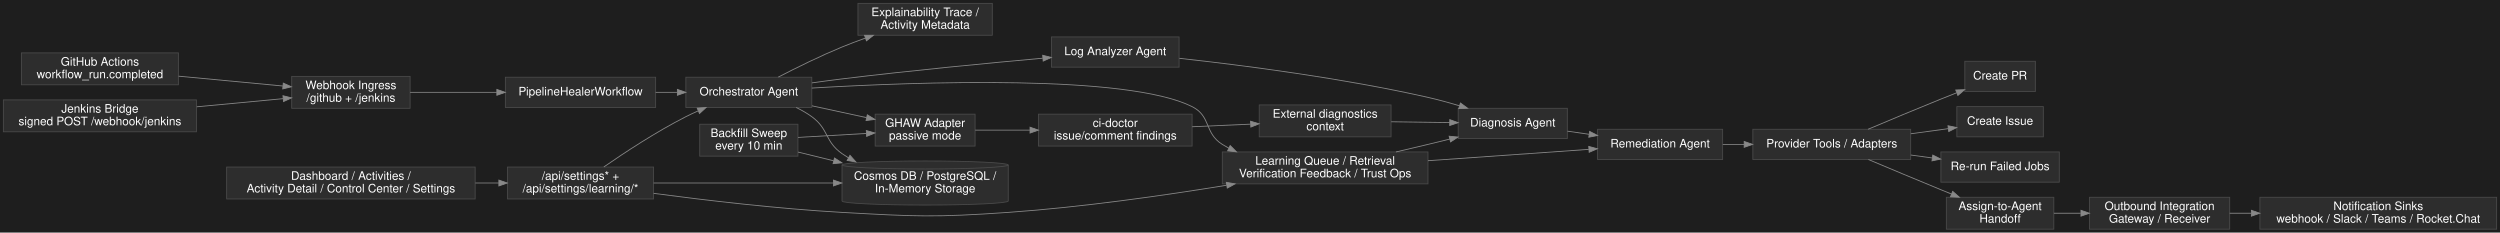
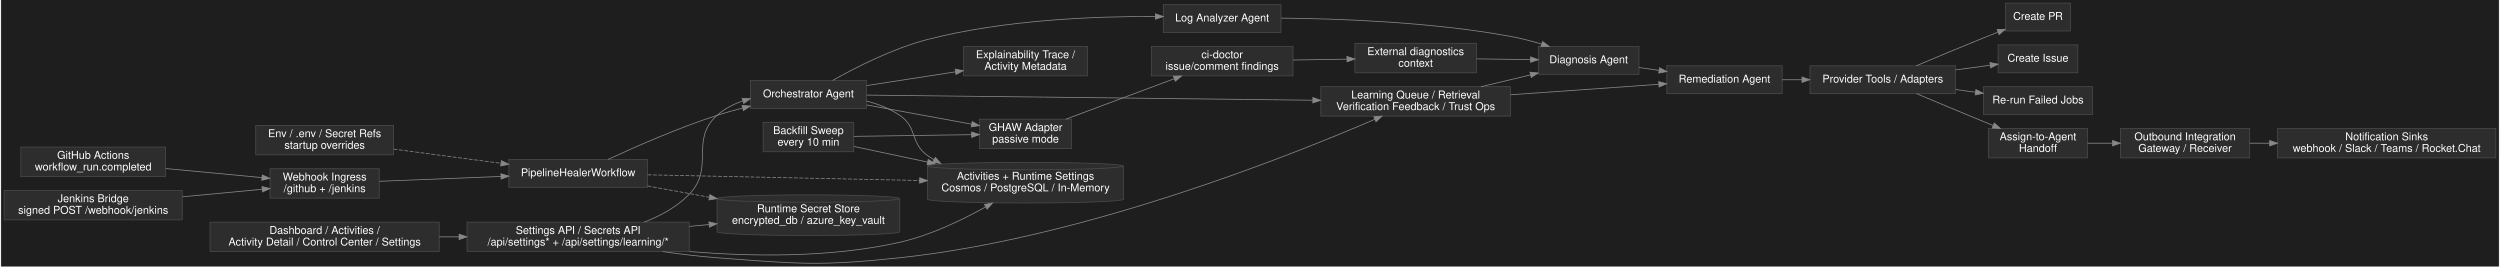
- <svg xmlns="http://www.w3.org/2000/svg" width="2978pt" height="277pt" viewBox="0.00 0.00 2978.00 277.00">
-   <g id="graph0" class="graph" transform="scale(1 1) rotate(0) translate(4 273)">
-     <polygon fill="#1e1e1e" stroke="transparent" points="-4,4 -4,-273 2974,-273 2974,4 -4,4" />
+ <svg xmlns="http://www.w3.org/2000/svg" width="3227pt" height="344pt" viewBox="0.00 0.00 3227.00 344.30">
+   <g id="graph0" class="graph" transform="scale(1 1) rotate(0) translate(4 340.3)">
+     <polygon fill="#1e1e1e" stroke="transparent" points="-4,4 -4,-340.3 3223,-340.3 3223,4 -4,4" />
    <g id="node1" class="node">
-       <polygon fill="#2d2d2d" stroke="#4a4a4a" points="208.5,-210 21.5,-210 21.5,-172 208.5,-172 208.5,-210" />
-       <text text-anchor="middle" x="115" y="-194.8" font-family="Helvetica,sans-Serif" font-size="14.00" fill="white">GitHub Actions</text>
-       <text text-anchor="middle" x="115" y="-179.8" font-family="Helvetica,sans-Serif" font-size="14.00" fill="white">workflow_run.completed</text>
+       <polygon fill="#2d2d2d" stroke="#4a4a4a" points="208.5,-150.3 21.5,-150.3 21.5,-112.3 208.5,-112.3 208.5,-150.3" />
+       <text text-anchor="middle" x="115" y="-135.1" font-family="Helvetica,sans-Serif" font-size="14.00" fill="white">GitHub Actions</text>
+       <text text-anchor="middle" x="115" y="-120.1" font-family="Helvetica,sans-Serif" font-size="14.00" fill="white">workflow_run.completed</text>
    </g>
    <g id="node3" class="node">
-       <polygon fill="#2d2d2d" stroke="#4a4a4a" points="484.5,-182 343.5,-182 343.5,-144 484.5,-144 484.5,-182" />
-       <text text-anchor="middle" x="414" y="-166.8" font-family="Helvetica,sans-Serif" font-size="14.00" fill="white">Webhook Ingress</text>
-       <text text-anchor="middle" x="414" y="-151.8" font-family="Helvetica,sans-Serif" font-size="14.00" fill="white">/github + /jenkins</text>
+       <polygon fill="#2d2d2d" stroke="#4a4a4a" points="484.5,-122.3 343.5,-122.3 343.5,-84.3 484.5,-84.3 484.5,-122.3" />
+       <text text-anchor="middle" x="414" y="-107.1" font-family="Helvetica,sans-Serif" font-size="14.00" fill="white">Webhook Ingress</text>
+       <text text-anchor="middle" x="414" y="-92.1" font-family="Helvetica,sans-Serif" font-size="14.00" fill="white">/github + /jenkins</text>
    </g>
    <g id="edge1" class="edge">
-       <path fill="none" stroke="#888888" d="M208.75,-182.26C248.59,-178.5 294.7,-174.15 333.01,-170.54" />
-       <polygon fill="#888888" stroke="#888888" points="333.46,-174.01 343.08,-169.59 332.8,-167.05 333.46,-174.01" />
+       <path fill="none" stroke="#888888" d="M208.75,-122.55C248.59,-118.8 294.7,-114.45 333.01,-110.84" />
+       <polygon fill="#888888" stroke="#888888" points="333.46,-114.31 343.08,-109.89 332.8,-107.34 333.46,-114.31" />
    </g>
    <g id="node2" class="node">
-       <polygon fill="#2d2d2d" stroke="#4a4a4a" points="230,-154 0,-154 0,-116 230,-116 230,-154" />
-       <text text-anchor="middle" x="115" y="-138.8" font-family="Helvetica,sans-Serif" font-size="14.00" fill="white">Jenkins Bridge</text>
-       <text text-anchor="middle" x="115" y="-123.8" font-family="Helvetica,sans-Serif" font-size="14.00" fill="white">signed POST /webhook/jenkins</text>
+       <polygon fill="#2d2d2d" stroke="#4a4a4a" points="230,-94.3 0,-94.3 0,-56.3 230,-56.3 230,-94.3" />
+       <text text-anchor="middle" x="115" y="-79.1" font-family="Helvetica,sans-Serif" font-size="14.00" fill="white">Jenkins Bridge</text>
+       <text text-anchor="middle" x="115" y="-64.1" font-family="Helvetica,sans-Serif" font-size="14.00" fill="white">signed POST /webhook/jenkins</text>
    </g>
    <g id="edge2" class="edge">
-       <path fill="none" stroke="#888888" d="M230.4,-145.79C264.76,-149.02 301.69,-152.51 333.29,-155.48" />
-       <polygon fill="#888888" stroke="#888888" points="333.06,-158.98 343.35,-156.43 333.72,-152.01 333.06,-158.98" />
+       <path fill="none" stroke="#888888" d="M230.4,-86.08C264.76,-89.32 301.69,-92.8 333.29,-95.78" />
+       <polygon fill="#888888" stroke="#888888" points="333.06,-99.28 343.35,-96.73 333.72,-92.31 333.06,-99.28" />
    </g>
    <g id="node4" class="node">
-       <polygon fill="#2d2d2d" stroke="#4a4a4a" points="777,-181 598,-181 598,-145 777,-145 777,-181" />
-       <text text-anchor="middle" x="687.5" y="-159.3" font-family="Helvetica,sans-Serif" font-size="14.00" fill="white">PipelineHealerWorkflow</text>
+       <polygon fill="#2d2d2d" stroke="#4a4a4a" points="831,-134.3 652,-134.3 652,-98.3 831,-98.3 831,-134.3" />
+       <text text-anchor="middle" x="741.5" y="-112.6" font-family="Helvetica,sans-Serif" font-size="14.00" fill="white">PipelineHealerWorkflow</text>
    </g>
    <g id="edge3" class="edge">
-       <path fill="none" stroke="#888888" d="M484.57,-163C515.95,-163 553.59,-163 587.82,-163" />
-       <polygon fill="#888888" stroke="#888888" points="587.85,-166.5 597.85,-163 587.85,-159.5 587.85,-166.5" />
+       <path fill="none" stroke="#888888" d="M484.83,-106.09C530.62,-107.92 591.18,-110.33 641.86,-112.36" />
+       <polygon fill="#888888" stroke="#888888" points="641.73,-115.86 651.86,-112.76 642.01,-108.86 641.73,-115.86" />
    </g>
    <g id="node5" class="node">
-       <polygon fill="#2d2d2d" stroke="#4a4a4a" points="963,-181 813,-181 813,-145 963,-145 963,-181" />
-       <text text-anchor="middle" x="888" y="-159.3" font-family="Helvetica,sans-Serif" font-size="14.00" fill="white">Orchestrator Agent</text>
+       <polygon fill="#2d2d2d" stroke="#4a4a4a" points="1114,-236.3 964,-236.3 964,-200.3 1114,-200.3 1114,-236.3" />
+       <text text-anchor="middle" x="1039" y="-214.6" font-family="Helvetica,sans-Serif" font-size="14.00" fill="white">Orchestrator Agent</text>
    </g>
    <g id="edge4" class="edge">
-       <path fill="none" stroke="#888888" d="M777.01,-163C785.54,-163 794.17,-163 802.65,-163" />
-       <polygon fill="#888888" stroke="#888888" points="802.91,-166.5 812.91,-163 802.91,-159.5 802.91,-166.5" />
+       <path fill="none" stroke="#888888" d="M780.09,-134.31C815.73,-150.86 871.1,-175.19 921,-191.3 931.59,-194.72 942.84,-197.88 954.03,-200.75" />
+       <polygon fill="#888888" stroke="#888888" points="953.28,-204.17 963.83,-203.2 954.97,-197.38 953.28,-204.17" />
+     </g>
+     <g id="node20" class="node">
+       <path fill="#2d2d2d" stroke="#4a4a4a" d="M1446,-125.78C1446,-128.41 1389.3,-130.55 1319.5,-130.55 1249.7,-130.55 1193,-128.41 1193,-125.78 1193,-125.78 1193,-82.82 1193,-82.82 1193,-80.19 1249.7,-78.05 1319.5,-78.05 1389.3,-78.05 1446,-80.19 1446,-82.82 1446,-82.82 1446,-125.78 1446,-125.78" />
+       <path fill="none" stroke="#4a4a4a" d="M1446,-125.78C1446,-123.14 1389.3,-121 1319.5,-121 1249.7,-121 1193,-123.14 1193,-125.78" />
+       <text text-anchor="middle" x="1319.5" y="-108.1" font-family="Helvetica,sans-Serif" font-size="14.00" fill="white">Activities + Runtime Settings</text>
+       <text text-anchor="middle" x="1319.5" y="-93.1" font-family="Helvetica,sans-Serif" font-size="14.00" fill="white">Cosmos / PostgreSQL / In-Memory</text>
+     </g>
+     <g id="edge21" class="edge">
+       <path fill="none" stroke="#888888" stroke-dasharray="5,2" d="M831.24,-114.45C925.03,-112.5 1074.13,-109.39 1182.72,-107.13" />
+       <polygon fill="#888888" stroke="#888888" points="1182.84,-110.62 1192.77,-106.92 1182.7,-103.63 1182.84,-110.62" />
+     </g>
+     <g id="node21" class="node">
+       <path fill="#2d2d2d" stroke="#4a4a4a" d="M1157,-83.78C1157,-86.41 1104.11,-88.55 1039,-88.55 973.89,-88.55 921,-86.41 921,-83.78 921,-83.78 921,-40.82 921,-40.82 921,-38.19 973.89,-36.05 1039,-36.05 1104.11,-36.05 1157,-38.19 1157,-40.82 1157,-40.82 1157,-83.78 1157,-83.78" />
+       <path fill="none" stroke="#4a4a4a" d="M1157,-83.78C1157,-81.14 1104.11,-79 1039,-79 973.89,-79 921,-81.14 921,-83.78" />
+       <text text-anchor="middle" x="1039" y="-66.1" font-family="Helvetica,sans-Serif" font-size="14.00" fill="white">Runtime Secret Store</text>
+       <text text-anchor="middle" x="1039" y="-51.1" font-family="Helvetica,sans-Serif" font-size="14.00" fill="white">encrypted_db / azure_key_vault</text>
+     </g>
+     <g id="edge22" class="edge">
+       <path fill="none" stroke="#888888" stroke-dasharray="5,2" d="M831.16,-100.1C856.29,-95.5 884.16,-90.41 911.08,-85.49" />
+       <polygon fill="#888888" stroke="#888888" points="911.74,-88.93 920.95,-83.69 910.49,-82.04 911.74,-88.93" />
    </g>
    <g id="node6" class="node">
-       <polygon fill="#2d2d2d" stroke="#4a4a4a" points="1400.5,-229 1248.5,-229 1248.5,-193 1400.5,-193 1400.5,-229" />
-       <text text-anchor="middle" x="1324.5" y="-207.3" font-family="Helvetica,sans-Serif" font-size="14.00" fill="white">Log Analyzer Agent</text>
+       <polygon fill="#2d2d2d" stroke="#4a4a4a" points="1649.5,-334.3 1497.5,-334.3 1497.5,-298.3 1649.5,-298.3 1649.5,-334.3" />
+       <text text-anchor="middle" x="1573.5" y="-312.6" font-family="Helvetica,sans-Serif" font-size="14.00" fill="white">Log Analyzer Agent</text>
    </g>
    <g id="edge5" class="edge">
-       <path fill="none" stroke="#888888" d="M963.2,-174.27C975.16,-175.95 987.41,-177.59 999,-179 1079.94,-188.87 1172.53,-197.77 1238.04,-203.66" />
-       <polygon fill="#888888" stroke="#888888" points="1238.04,-207.17 1248.31,-204.58 1238.66,-200.2 1238.04,-207.17" />
+       <path fill="none" stroke="#888888" d="M1070.12,-236.3C1100.12,-253.24 1148.06,-277.69 1193,-289.3 1291.69,-314.79 1409.3,-319.36 1487.16,-318.97" />
+       <polygon fill="#888888" stroke="#888888" points="1487.43,-322.46 1497.4,-318.89 1487.38,-315.47 1487.43,-322.46" />
    </g>
    <g id="node16" class="node">
-       <polygon fill="#2d2d2d" stroke="#4a4a4a" points="1157.5,-137 1038.5,-137 1038.5,-99 1157.5,-99 1157.5,-137" />
-       <text text-anchor="middle" x="1098" y="-121.8" font-family="Helvetica,sans-Serif" font-size="14.00" fill="white">GHAW Adapter</text>
-       <text text-anchor="middle" x="1098" y="-106.8" font-family="Helvetica,sans-Serif" font-size="14.00" fill="white">passive mode</text>
+       <polygon fill="#2d2d2d" stroke="#4a4a4a" points="1379,-186.3 1260,-186.3 1260,-148.3 1379,-148.3 1379,-186.3" />
+       <text text-anchor="middle" x="1319.5" y="-171.1" font-family="Helvetica,sans-Serif" font-size="14.00" fill="white">GHAW Adapter</text>
+       <text text-anchor="middle" x="1319.5" y="-156.1" font-family="Helvetica,sans-Serif" font-size="14.00" fill="white">passive mode</text>
    </g>
    <g id="edge7" class="edge">
-       <path fill="none" stroke="#888888" d="M963.21,-146.94C984.37,-142.37 1007.32,-137.4 1028.14,-132.9" />
-       <polygon fill="#888888" stroke="#888888" points="1029.14,-136.26 1038.17,-130.73 1027.66,-129.42 1029.14,-136.26" />
-     </g>
-     <g id="node20" class="node">
-       <path fill="#2d2d2d" stroke="#4a4a4a" d="M1197,-76.48C1197,-79.11 1152.63,-81.25 1098,-81.25 1043.37,-81.25 999,-79.11 999,-76.48 999,-76.48 999,-33.52 999,-33.52 999,-30.89 1043.37,-28.75 1098,-28.75 1152.63,-28.75 1197,-30.89 1197,-33.52 1197,-33.52 1197,-76.48 1197,-76.48" />
-       <path fill="none" stroke="#4a4a4a" d="M1197,-76.48C1197,-73.84 1152.63,-71.7 1098,-71.7 1043.37,-71.7 999,-73.84 999,-76.48" />
-       <text text-anchor="middle" x="1098" y="-58.8" font-family="Helvetica,sans-Serif" font-size="14.00" fill="white">Cosmos DB / PostgreSQL /</text>
-       <text text-anchor="middle" x="1098" y="-43.8" font-family="Helvetica,sans-Serif" font-size="14.00" fill="white">In-Memory Storage</text>
+       <path fill="none" stroke="#888888" d="M1114.27,-204.7C1156.39,-196.98 1208.75,-187.4 1249.91,-179.86" />
+       <polygon fill="#888888" stroke="#888888" points="1250.64,-183.28 1259.85,-178.04 1249.38,-176.4 1250.64,-183.28" />
    </g>
    <g id="edge19" class="edge">
-       <path fill="none" stroke="#888888" d="M944.41,-144.96C950.95,-141.78 957.31,-138.14 963,-134 983.43,-119.13 978.35,-104.56 999,-90 1001.5,-88.24 1004.1,-86.55 1006.78,-84.94" />
-       <polygon fill="#888888" stroke="#888888" points="1008.51,-87.99 1015.55,-80.07 1005.11,-81.87 1008.51,-87.99" />
-     </g>
-     <g id="node21" class="node">
-       <polygon fill="#2d2d2d" stroke="#4a4a4a" points="1178,-269 1018,-269 1018,-231 1178,-231 1178,-269" />
-       <text text-anchor="middle" x="1098" y="-253.8" font-family="Helvetica,sans-Serif" font-size="14.00" fill="white">Explainability Trace /</text>
-       <text text-anchor="middle" x="1098" y="-238.8" font-family="Helvetica,sans-Serif" font-size="14.00" fill="white">Activity Metadata</text>
+       <path fill="none" stroke="#888888" d="M1114.27,-209.81C1129.28,-205.79 1144.32,-199.9 1157,-191.3 1180.26,-175.52 1170.1,-155.6 1193,-139.3 1195.67,-137.4 1198.44,-135.6 1201.3,-133.9" />
+       <polygon fill="#888888" stroke="#888888" points="1202.99,-136.96 1210.07,-129.08 1199.62,-130.82 1202.99,-136.96" />
+     </g>
+     <g id="node23" class="node">
+       <polygon fill="#2d2d2d" stroke="#4a4a4a" points="1399.5,-280.3 1239.5,-280.3 1239.5,-242.3 1399.5,-242.3 1399.5,-280.3" />
+       <text text-anchor="middle" x="1319.5" y="-265.1" font-family="Helvetica,sans-Serif" font-size="14.00" fill="white">Explainability Trace /</text>
+       <text text-anchor="middle" x="1319.5" y="-250.1" font-family="Helvetica,sans-Serif" font-size="14.00" fill="white">Activity Metadata</text>
    </g>
    <g id="edge20" class="edge">
-       <path fill="none" stroke="#888888" d="M923.15,-181.21C944.6,-192.29 973.03,-206.31 999,-217 1007.87,-220.65 1017.31,-224.22 1026.69,-227.57" />
-       <polygon fill="#888888" stroke="#888888" points="1025.82,-230.98 1036.42,-230.99 1028.14,-224.37 1025.82,-230.98" />
+       <path fill="none" stroke="#888888" d="M1114.27,-229.76C1149.47,-235.2 1191.81,-241.74 1228.8,-247.45" />
+       <polygon fill="#888888" stroke="#888888" points="1228.66,-250.97 1239.07,-249.03 1229.72,-244.05 1228.66,-250.97" />
+     </g>
+     <g id="node24" class="node">
+       <polygon fill="#2d2d2d" stroke="#4a4a4a" points="1946,-228.3 1701,-228.3 1701,-190.3 1946,-190.3 1946,-228.3" />
+       <text text-anchor="middle" x="1823.5" y="-213.1" font-family="Helvetica,sans-Serif" font-size="14.00" fill="white">Learning Queue / Retrieval</text>
+       <text text-anchor="middle" x="1823.5" y="-198.1" font-family="Helvetica,sans-Serif" font-size="14.00" fill="white">Verification Feedback / Trust Ops</text>
+     </g>
+     <g id="edge23" class="edge">
+       <path fill="none" stroke="#888888" d="M1114.32,-217.44C1246.69,-215.92 1524.9,-212.72 1690.48,-210.82" />
+       <polygon fill="#888888" stroke="#888888" points="1690.77,-214.31 1700.73,-210.7 1690.69,-207.31 1690.77,-214.31" />
+     </g>
+     <g id="node7" class="node">
+       <polygon fill="#2d2d2d" stroke="#4a4a4a" points="2112,-280.3 1982,-280.3 1982,-244.3 2112,-244.3 2112,-280.3" />
+       <text text-anchor="middle" x="2047" y="-258.6" font-family="Helvetica,sans-Serif" font-size="14.00" fill="white">Diagnosis Agent</text>
+     </g>
+     <g id="edge6" class="edge">
+       <path fill="none" stroke="#888888" d="M1649.85,-316.88C1725.36,-316.23 1844.62,-311.87 1946,-293.3 1959.18,-290.88 1973.06,-287.29 1986.14,-283.39" />
+       <polygon fill="#888888" stroke="#888888" points="1987.44,-286.66 1995.97,-280.37 1985.38,-279.97 1987.44,-286.66" />
+     </g>
+     <g id="node8" class="node">
+       <polygon fill="#2d2d2d" stroke="#4a4a4a" points="2297,-255.3 2148,-255.3 2148,-219.3 2297,-219.3 2297,-255.3" />
+       <text text-anchor="middle" x="2222.5" y="-233.6" font-family="Helvetica,sans-Serif" font-size="14.00" fill="white">Remediation Agent</text>
+     </g>
+     <g id="edge11" class="edge">
+       <path fill="none" stroke="#888888" d="M2112.11,-253.06C2120.51,-251.85 2129.21,-250.6 2137.86,-249.35" />
+       <polygon fill="#888888" stroke="#888888" points="2138.59,-252.78 2147.99,-247.89 2137.59,-245.85 2138.59,-252.78" />
+     </g>
+     <g id="node9" class="node">
+       <polygon fill="#2d2d2d" stroke="#4a4a4a" points="2521,-255.3 2333,-255.3 2333,-219.3 2521,-219.3 2521,-255.3" />
+       <text text-anchor="middle" x="2427" y="-233.6" font-family="Helvetica,sans-Serif" font-size="14.00" fill="white">Provider Tools / Adapters</text>
+     </g>
+     <g id="edge12" class="edge">
+       <path fill="none" stroke="#888888" d="M2297.18,-237.3C2305.47,-237.3 2314.03,-237.3 2322.61,-237.3" />
+       <polygon fill="#888888" stroke="#888888" points="2322.67,-240.8 2332.67,-237.3 2322.67,-233.8 2322.67,-240.8" />
+     </g>
+     <g id="node10" class="node">
+       <polygon fill="#2d2d2d" stroke="#4a4a4a" points="2669.5,-336.3 2585.5,-336.3 2585.5,-300.3 2669.5,-300.3 2669.5,-336.3" />
+       <text text-anchor="middle" x="2627.5" y="-314.6" font-family="Helvetica,sans-Serif" font-size="14.00" fill="white">Create PR</text>
+     </g>
+     <g id="edge13" class="edge">
+       <path fill="none" stroke="#888888" d="M2470.3,-255.33C2495.43,-265.96 2527.96,-279.58 2557,-291.3 2562.99,-293.71 2569.28,-296.21 2575.53,-298.67" />
+       <polygon fill="#888888" stroke="#888888" points="2574.68,-302.1 2585.27,-302.48 2577.23,-295.58 2574.68,-302.1" />
+     </g>
+     <g id="node11" class="node">
+       <polygon fill="#2d2d2d" stroke="#4a4a4a" points="2679,-282.3 2576,-282.3 2576,-246.3 2679,-246.3 2679,-282.3" />
+       <text text-anchor="middle" x="2627.5" y="-260.6" font-family="Helvetica,sans-Serif" font-size="14.00" fill="white">Create Issue</text>
+     </g>
+     <g id="edge14" class="edge">
+       <path fill="none" stroke="#888888" d="M2521.15,-249.97C2536.3,-252.03 2551.65,-254.12 2565.77,-256.04" />
+       <polygon fill="#888888" stroke="#888888" points="2565.43,-259.52 2575.81,-257.4 2566.37,-252.59 2565.43,-259.52" />
+     </g>
+     <g id="node12" class="node">
+       <polygon fill="#2d2d2d" stroke="#4a4a4a" points="2698,-228.3 2557,-228.3 2557,-192.3 2698,-192.3 2698,-228.3" />
+       <text text-anchor="middle" x="2627.5" y="-206.6" font-family="Helvetica,sans-Serif" font-size="14.00" fill="white">Re-run Failed Jobs</text>
+     </g>
+     <g id="edge15" class="edge">
+       <path fill="none" stroke="#888888" d="M2521.15,-224.63C2529.67,-223.47 2538.25,-222.3 2546.64,-221.16" />
+       <polygon fill="#888888" stroke="#888888" points="2547.33,-224.6 2556.76,-219.78 2546.38,-217.66 2547.33,-224.6" />
+     </g>
+     <g id="node13" class="node">
+       <polygon fill="#2d2d2d" stroke="#4a4a4a" points="2691.5,-174.3 2563.5,-174.3 2563.5,-136.3 2691.5,-136.3 2691.5,-174.3" />
+       <text text-anchor="middle" x="2627.5" y="-159.1" font-family="Helvetica,sans-Serif" font-size="14.00" fill="white">Assign-to-Agent</text>
+       <text text-anchor="middle" x="2627.5" y="-144.1" font-family="Helvetica,sans-Serif" font-size="14.00" fill="white">Handoff</text>
+     </g>
+     <g id="edge16" class="edge">
+       <path fill="none" stroke="#888888" d="M2470.65,-219.28C2495.75,-208.71 2528.14,-195.15 2557,-183.3 2561.1,-181.61 2565.35,-179.88 2569.62,-178.14" />
+       <polygon fill="#888888" stroke="#888888" points="2571.03,-181.34 2578.99,-174.34 2568.4,-174.86 2571.03,-181.34" />
+     </g>
+     <g id="node14" class="node">
+       <polygon fill="#2d2d2d" stroke="#4a4a4a" points="2901,-174.3 2734,-174.3 2734,-136.3 2901,-136.3 2901,-174.3" />
+       <text text-anchor="middle" x="2817.5" y="-159.1" font-family="Helvetica,sans-Serif" font-size="14.00" fill="white">Outbound Integration</text>
+       <text text-anchor="middle" x="2817.5" y="-144.1" font-family="Helvetica,sans-Serif" font-size="14.00" fill="white">Gateway / Receiver</text>
+     </g>
+     <g id="edge17" class="edge">
+       <path fill="none" stroke="#888888" d="M2691.62,-155.3C2701.89,-155.3 2712.71,-155.3 2723.51,-155.3" />
+       <polygon fill="#888888" stroke="#888888" points="2723.84,-158.8 2733.84,-155.3 2723.84,-151.8 2723.84,-158.8" />
+     </g>
+     <g id="node15" class="node">
+       <polygon fill="#2d2d2d" stroke="#4a4a4a" points="3219,-174.3 2937,-174.3 2937,-136.3 3219,-136.3 3219,-174.3" />
+       <text text-anchor="middle" x="3078" y="-159.1" font-family="Helvetica,sans-Serif" font-size="14.00" fill="white">Notification Sinks</text>
+       <text text-anchor="middle" x="3078" y="-144.1" font-family="Helvetica,sans-Serif" font-size="14.00" fill="white">webhook / Slack / Teams / Rocket.Chat</text>
+     </g>
+     <g id="edge18" class="edge">
+       <path fill="none" stroke="#888888" d="M2901,-155.3C2909.29,-155.3 2917.87,-155.3 2926.58,-155.3" />
+       <polygon fill="#888888" stroke="#888888" points="2926.85,-158.8 2936.85,-155.3 2926.85,-151.8 2926.85,-158.8" />
+     </g>
+     <g id="node17" class="node">
+       <polygon fill="#2d2d2d" stroke="#4a4a4a" points="1665,-280.3 1482,-280.3 1482,-242.3 1665,-242.3 1665,-280.3" />
+       <text text-anchor="middle" x="1573.5" y="-265.1" font-family="Helvetica,sans-Serif" font-size="14.00" fill="white">ci-doctor</text>
+       <text text-anchor="middle" x="1573.5" y="-250.1" font-family="Helvetica,sans-Serif" font-size="14.00" fill="white">issue/comment findings</text>
+     </g>
+     <g id="edge8" class="edge">
+       <path fill="none" stroke="#888888" d="M1371.5,-186.32C1412.01,-201.43 1468.79,-222.61 1511.67,-238.61" />
+       <polygon fill="#888888" stroke="#888888" points="1510.56,-241.93 1521.15,-242.14 1513,-235.37 1510.56,-241.93" />
+     </g>
+     <g id="node18" class="node">
+       <polygon fill="#2d2d2d" stroke="#4a4a4a" points="1902,-284.3 1745,-284.3 1745,-246.3 1902,-246.3 1902,-284.3" />
+       <text text-anchor="middle" x="1823.5" y="-269.1" font-family="Helvetica,sans-Serif" font-size="14.00" fill="white">External diagnostics</text>
+       <text text-anchor="middle" x="1823.5" y="-254.1" font-family="Helvetica,sans-Serif" font-size="14.00" fill="white">context</text>
+     </g>
+     <g id="edge9" class="edge">
+       <path fill="none" stroke="#888888" d="M1665.09,-262.76C1687.76,-263.12 1712.05,-263.52 1734.6,-263.88" />
+       <polygon fill="#888888" stroke="#888888" points="1734.77,-267.38 1744.82,-264.05 1734.88,-260.38 1734.77,-267.38" />
+     </g>
+     <g id="edge10" class="edge">
+       <path fill="none" stroke="#888888" d="M1902.28,-264.24C1924.87,-263.94 1949.48,-263.61 1971.84,-263.3" />
+       <polygon fill="#888888" stroke="#888888" points="1971.99,-266.8 1981.95,-263.17 1971.9,-259.8 1971.99,-266.8" />
+     </g>
+     <g id="node19" class="node">
+       <polygon fill="#2d2d2d" stroke="#4a4a4a" points="1097.5,-182.3 980.5,-182.3 980.5,-144.3 1097.5,-144.3 1097.5,-182.3" />
+       <text text-anchor="middle" x="1039" y="-167.1" font-family="Helvetica,sans-Serif" font-size="14.00" fill="white">Backfill Sweep</text>
+       <text text-anchor="middle" x="1039" y="-152.1" font-family="Helvetica,sans-Serif" font-size="14.00" fill="white">every 10 min</text>
+     </g>
+     <g id="edge26" class="edge">
+       <path fill="none" stroke="#888888" d="M1097.71,-164.13C1141.94,-164.76 1203.12,-165.64 1249.87,-166.31" />
+       <polygon fill="#888888" stroke="#888888" points="1249.86,-169.81 1259.91,-166.46 1249.96,-162.81 1249.86,-169.81" />
+     </g>
+     <g id="edge27" class="edge">
+       <path fill="none" stroke="#888888" d="M1097.71,-151.07C1125.4,-145.21 1159.74,-137.93 1193.03,-130.88" />
+       <polygon fill="#888888" stroke="#888888" points="1193.79,-134.3 1202.85,-128.8 1192.34,-127.45 1193.79,-134.3" />
    </g>
    <g id="node22" class="node">
-       <polygon fill="#2d2d2d" stroke="#4a4a4a" points="1697,-92 1452,-92 1452,-54 1697,-54 1697,-92" />
-       <text text-anchor="middle" x="1574.5" y="-76.8" font-family="Helvetica,sans-Serif" font-size="14.00" fill="white">Learning Queue / Retrieval</text>
-       <text text-anchor="middle" x="1574.5" y="-61.8" font-family="Helvetica,sans-Serif" font-size="14.00" fill="white">Verification Feedback / Trust Ops</text>
-     </g>
-     <g id="edge21" class="edge">
-       <path fill="none" stroke="#888888" d="M963,-168.1C1088.93,-175.56 1338.75,-184.67 1416,-146 1438.9,-134.53 1430.32,-114.63 1452,-101 1454.49,-99.43 1457.06,-97.95 1459.69,-96.56" />
-       <polygon fill="#888888" stroke="#888888" points="1461.38,-99.63 1468.86,-92.12 1458.33,-93.33 1461.38,-99.63" />
-     </g>
-     <g id="node7" class="node">
-       <polygon fill="#2d2d2d" stroke="#4a4a4a" points="1863,-144 1733,-144 1733,-108 1863,-108 1863,-144" />
-       <text text-anchor="middle" x="1798" y="-122.3" font-family="Helvetica,sans-Serif" font-size="14.00" fill="white">Diagnosis Agent</text>
-     </g>
-     <g id="edge6" class="edge">
-       <path fill="none" stroke="#888888" d="M1400.85,-203.54C1476.35,-195.25 1595.61,-179.94 1697,-157 1709.24,-154.23 1722.15,-150.7 1734.48,-147.02" />
-       <polygon fill="#888888" stroke="#888888" points="1735.68,-150.32 1744.22,-144.05 1733.64,-143.62 1735.68,-150.32" />
-     </g>
-     <g id="node8" class="node">
-       <polygon fill="#2d2d2d" stroke="#4a4a4a" points="2048,-119 1899,-119 1899,-83 2048,-83 2048,-119" />
-       <text text-anchor="middle" x="1973.5" y="-97.3" font-family="Helvetica,sans-Serif" font-size="14.00" fill="white">Remediation Agent</text>
-     </g>
-     <g id="edge11" class="edge">
-       <path fill="none" stroke="#888888" d="M1863.11,-116.76C1871.51,-115.55 1880.21,-114.3 1888.86,-113.05" />
-       <polygon fill="#888888" stroke="#888888" points="1889.59,-116.48 1898.99,-111.59 1888.59,-109.55 1889.59,-116.48" />
-     </g>
-     <g id="node9" class="node">
-       <polygon fill="#2d2d2d" stroke="#4a4a4a" points="2272,-119 2084,-119 2084,-83 2272,-83 2272,-119" />
-       <text text-anchor="middle" x="2178" y="-97.3" font-family="Helvetica,sans-Serif" font-size="14.00" fill="white">Provider Tools / Adapters</text>
-     </g>
-     <g id="edge12" class="edge">
-       <path fill="none" stroke="#888888" d="M2048.18,-101C2056.47,-101 2065.03,-101 2073.61,-101" />
-       <polygon fill="#888888" stroke="#888888" points="2073.67,-104.5 2083.67,-101 2073.67,-97.5 2073.67,-104.5" />
-     </g>
-     <g id="node10" class="node">
-       <polygon fill="#2d2d2d" stroke="#4a4a4a" points="2420.5,-200 2336.5,-200 2336.5,-164 2420.5,-164 2420.5,-200" />
-       <text text-anchor="middle" x="2378.5" y="-178.3" font-family="Helvetica,sans-Serif" font-size="14.00" fill="white">Create PR</text>
-     </g>
-     <g id="edge13" class="edge">
-       <path fill="none" stroke="#888888" d="M2221.3,-119.03C2246.43,-129.66 2278.96,-143.28 2308,-155 2313.99,-157.42 2320.28,-159.91 2326.53,-162.37" />
-       <polygon fill="#888888" stroke="#888888" points="2325.68,-165.8 2336.27,-166.19 2328.23,-159.28 2325.68,-165.8" />
-     </g>
-     <g id="node11" class="node">
-       <polygon fill="#2d2d2d" stroke="#4a4a4a" points="2430,-146 2327,-146 2327,-110 2430,-110 2430,-146" />
-       <text text-anchor="middle" x="2378.5" y="-124.3" font-family="Helvetica,sans-Serif" font-size="14.00" fill="white">Create Issue</text>
-     </g>
-     <g id="edge14" class="edge">
-       <path fill="none" stroke="#888888" d="M2272.15,-113.67C2287.3,-115.73 2302.65,-117.82 2316.77,-119.74" />
-       <polygon fill="#888888" stroke="#888888" points="2316.43,-123.23 2326.81,-121.11 2317.37,-116.29 2316.43,-123.23" />
-     </g>
-     <g id="node12" class="node">
-       <polygon fill="#2d2d2d" stroke="#4a4a4a" points="2449,-92 2308,-92 2308,-56 2449,-56 2449,-92" />
-       <text text-anchor="middle" x="2378.5" y="-70.3" font-family="Helvetica,sans-Serif" font-size="14.00" fill="white">Re-run Failed Jobs</text>
-     </g>
-     <g id="edge15" class="edge">
-       <path fill="none" stroke="#888888" d="M2272.15,-88.33C2280.67,-87.17 2289.25,-86 2297.64,-84.86" />
-       <polygon fill="#888888" stroke="#888888" points="2298.33,-88.3 2307.76,-83.49 2297.38,-81.37 2298.33,-88.3" />
-     </g>
-     <g id="node13" class="node">
-       <polygon fill="#2d2d2d" stroke="#4a4a4a" points="2442.5,-38 2314.5,-38 2314.5,0 2442.5,0 2442.5,-38" />
-       <text text-anchor="middle" x="2378.5" y="-22.8" font-family="Helvetica,sans-Serif" font-size="14.00" fill="white">Assign-to-Agent</text>
-       <text text-anchor="middle" x="2378.5" y="-7.8" font-family="Helvetica,sans-Serif" font-size="14.00" fill="white">Handoff</text>
-     </g>
-     <g id="edge16" class="edge">
-       <path fill="none" stroke="#888888" d="M2221.65,-82.98C2246.75,-72.41 2279.14,-58.85 2308,-47 2312.1,-45.31 2316.35,-43.58 2320.62,-41.84" />
-       <polygon fill="#888888" stroke="#888888" points="2322.03,-45.05 2329.99,-38.04 2319.4,-38.56 2322.03,-45.05" />
-     </g>
-     <g id="node14" class="node">
-       <polygon fill="#2d2d2d" stroke="#4a4a4a" points="2652,-38 2485,-38 2485,0 2652,0 2652,-38" />
-       <text text-anchor="middle" x="2568.5" y="-22.8" font-family="Helvetica,sans-Serif" font-size="14.00" fill="white">Outbound Integration</text>
-       <text text-anchor="middle" x="2568.5" y="-7.8" font-family="Helvetica,sans-Serif" font-size="14.00" fill="white">Gateway / Receiver</text>
-     </g>
-     <g id="edge17" class="edge">
-       <path fill="none" stroke="#888888" d="M2442.62,-19C2452.89,-19 2463.71,-19 2474.51,-19" />
-       <polygon fill="#888888" stroke="#888888" points="2474.84,-22.5 2484.84,-19 2474.84,-15.5 2474.84,-22.5" />
-     </g>
-     <g id="node15" class="node">
-       <polygon fill="#2d2d2d" stroke="#4a4a4a" points="2970,-38 2688,-38 2688,0 2970,0 2970,-38" />
-       <text text-anchor="middle" x="2829" y="-22.8" font-family="Helvetica,sans-Serif" font-size="14.00" fill="white">Notification Sinks</text>
-       <text text-anchor="middle" x="2829" y="-7.8" font-family="Helvetica,sans-Serif" font-size="14.00" fill="white">webhook / Slack / Teams / Rocket.Chat</text>
-     </g>
-     <g id="edge18" class="edge">
-       <path fill="none" stroke="#888888" d="M2652,-19C2660.29,-19 2668.87,-19 2677.58,-19" />
-       <polygon fill="#888888" stroke="#888888" points="2677.85,-22.5 2687.85,-19 2677.85,-15.5 2677.85,-22.5" />
-     </g>
-     <g id="node17" class="node">
-       <polygon fill="#2d2d2d" stroke="#4a4a4a" points="1416,-137 1233,-137 1233,-99 1416,-99 1416,-137" />
-       <text text-anchor="middle" x="1324.5" y="-121.8" font-family="Helvetica,sans-Serif" font-size="14.00" fill="white">ci-doctor</text>
-       <text text-anchor="middle" x="1324.5" y="-106.8" font-family="Helvetica,sans-Serif" font-size="14.00" fill="white">issue/comment findings</text>
-     </g>
-     <g id="edge8" class="edge">
-       <path fill="none" stroke="#888888" d="M1157.69,-118C1177.63,-118 1200.52,-118 1222.79,-118" />
-       <polygon fill="#888888" stroke="#888888" points="1222.97,-121.5 1232.97,-118 1222.97,-114.5 1222.97,-121.5" />
-     </g>
-     <g id="node18" class="node">
-       <polygon fill="#2d2d2d" stroke="#4a4a4a" points="1653,-148 1496,-148 1496,-110 1653,-110 1653,-148" />
-       <text text-anchor="middle" x="1574.5" y="-132.8" font-family="Helvetica,sans-Serif" font-size="14.00" fill="white">External diagnostics</text>
-       <text text-anchor="middle" x="1574.5" y="-117.8" font-family="Helvetica,sans-Serif" font-size="14.00" fill="white">context</text>
-     </g>
-     <g id="edge9" class="edge">
-       <path fill="none" stroke="#888888" d="M1416.09,-122.02C1438.76,-123.02 1463.05,-124.1 1485.6,-125.1" />
-       <polygon fill="#888888" stroke="#888888" points="1485.68,-128.61 1495.82,-125.55 1485.99,-121.61 1485.68,-128.61" />
-     </g>
-     <g id="edge10" class="edge">
-       <path fill="none" stroke="#888888" d="M1653.28,-127.95C1675.87,-127.64 1700.48,-127.31 1722.84,-127" />
-       <polygon fill="#888888" stroke="#888888" points="1722.99,-130.5 1732.95,-126.87 1722.9,-123.5 1722.99,-130.5" />
-     </g>
-     <g id="node19" class="node">
-       <polygon fill="#2d2d2d" stroke="#4a4a4a" points="946.5,-125 829.5,-125 829.5,-87 946.5,-87 946.5,-125" />
-       <text text-anchor="middle" x="888" y="-109.8" font-family="Helvetica,sans-Serif" font-size="14.00" fill="white">Backfill Sweep</text>
-       <text text-anchor="middle" x="888" y="-94.8" font-family="Helvetica,sans-Serif" font-size="14.00" fill="white">every 10 min</text>
+       <polygon fill="#2d2d2d" stroke="#4a4a4a" points="503,-178.3 325,-178.3 325,-140.3 503,-140.3 503,-178.3" />
+       <text text-anchor="middle" x="414" y="-163.1" font-family="Helvetica,sans-Serif" font-size="14.00" fill="white">Env / .env / Secret Refs</text>
+       <text text-anchor="middle" x="414" y="-148.1" font-family="Helvetica,sans-Serif" font-size="14.00" fill="white">startup overrides</text>
+     </g>
+     <g id="edge28" class="edge">
+       <path fill="none" stroke="#888888" stroke-dasharray="5,2" d="M503.08,-147.66C545.88,-142.01 597.47,-135.19 641.61,-129.36" />
+       <polygon fill="#888888" stroke="#888888" points="642.32,-132.8 651.78,-128.02 641.41,-125.86 642.32,-132.8" />
    </g>
    <g id="edge24" class="edge">
-       <path fill="none" stroke="#888888" d="M946.66,-109.33C971.82,-110.78 1001.52,-112.49 1027.85,-114.01" />
-       <polygon fill="#888888" stroke="#888888" points="1027.95,-117.52 1038.14,-114.6 1028.36,-110.53 1027.95,-117.52" />
+       <path fill="none" stroke="#888888" d="M1907.88,-228.3C1920.66,-231.27 1933.69,-234.34 1946,-237.3 1954.41,-239.32 1963.2,-241.47 1971.94,-243.62" />
+       <polygon fill="#888888" stroke="#888888" points="1971.21,-247.05 1981.76,-246.05 1972.89,-240.25 1971.21,-247.05" />
    </g>
    <g id="edge25" class="edge">
-       <path fill="none" stroke="#888888" d="M946.66,-91.86C959.85,-88.63 974.29,-85.09 988.83,-81.52" />
-       <polygon fill="#888888" stroke="#888888" points="990.03,-84.83 998.91,-79.05 988.36,-78.03 990.03,-84.83" />
-     </g>
-     <g id="edge22" class="edge">
-       <path fill="none" stroke="#888888" d="M1658.88,-92C1671.66,-94.97 1684.69,-98.04 1697,-101 1705.41,-103.02 1714.2,-105.17 1722.94,-107.32" />
-       <polygon fill="#888888" stroke="#888888" points="1722.21,-110.75 1732.76,-109.75 1723.89,-103.95 1722.21,-110.75" />
-     </g>
-     <g id="edge23" class="edge">
-       <path fill="none" stroke="#888888" d="M1697.04,-81.57C1759.07,-85.95 1832.95,-91.16 1888.58,-95.08" />
-       <polygon fill="#888888" stroke="#888888" points="1888.53,-98.59 1898.75,-95.8 1889.02,-91.6 1888.53,-98.59" />
-     </g>
-     <g id="node23" class="node">
-       <polygon fill="#2d2d2d" stroke="#4a4a4a" points="562,-74 266,-74 266,-36 562,-36 562,-74" />
-       <text text-anchor="middle" x="414" y="-58.8" font-family="Helvetica,sans-Serif" font-size="14.00" fill="white">Dashboard / Activities /</text>
-       <text text-anchor="middle" x="414" y="-43.8" font-family="Helvetica,sans-Serif" font-size="14.00" fill="white">Activity Detail / Control Center / Settings</text>
-     </g>
-     <g id="node24" class="node">
-       <polygon fill="#2d2d2d" stroke="#4a4a4a" points="774.5,-74 600.5,-74 600.5,-36 774.5,-36 774.5,-74" />
-       <text text-anchor="middle" x="687.5" y="-58.8" font-family="Helvetica,sans-Serif" font-size="14.00" fill="white">/api/settings* +</text>
-       <text text-anchor="middle" x="687.5" y="-43.8" font-family="Helvetica,sans-Serif" font-size="14.00" fill="white">/api/settings/learning/*</text>
-     </g>
-     <g id="edge26" class="edge">
-       <path fill="none" stroke="#888888" d="M562.27,-55C571.69,-55 581.04,-55 590.12,-55" />
-       <polygon fill="#888888" stroke="#888888" points="590.26,-58.5 600.26,-55 590.26,-51.5 590.26,-58.5" />
-     </g>
-     <g id="edge27" class="edge">
-       <path fill="none" stroke="#888888" d="M715.3,-74.14C739.93,-91.2 777.84,-116.17 813,-134 817.65,-136.36 822.54,-138.65 827.49,-140.85" />
-       <polygon fill="#888888" stroke="#888888" points="826.49,-144.23 837.06,-144.95 829.25,-137.79 826.49,-144.23" />
+       <path fill="none" stroke="#888888" d="M1946.04,-217.87C2008.07,-222.24 2081.95,-227.46 2137.58,-231.38" />
+       <polygon fill="#888888" stroke="#888888" points="2137.53,-234.88 2147.75,-232.1 2138.02,-227.9 2137.53,-234.88" />
+     </g>
+     <g id="node25" class="node">
+       <polygon fill="#2d2d2d" stroke="#4a4a4a" points="562,-53.3 266,-53.3 266,-15.3 562,-15.3 562,-53.3" />
+       <text text-anchor="middle" x="414" y="-38.1" font-family="Helvetica,sans-Serif" font-size="14.00" fill="white">Dashboard / Activities /</text>
+       <text text-anchor="middle" x="414" y="-23.1" font-family="Helvetica,sans-Serif" font-size="14.00" fill="white">Activity Detail / Control Center / Settings</text>
+     </g>
+     <g id="node26" class="node">
+       <polygon fill="#2d2d2d" stroke="#4a4a4a" points="885,-53.3 598,-53.3 598,-15.3 885,-15.3 885,-53.3" />
+       <text text-anchor="middle" x="741.5" y="-38.1" font-family="Helvetica,sans-Serif" font-size="14.00" fill="white">Settings API / Secrets API</text>
+       <text text-anchor="middle" x="741.5" y="-23.1" font-family="Helvetica,sans-Serif" font-size="14.00" fill="white">/api/settings* + /api/settings/learning/*</text>
    </g>
    <g id="edge29" class="edge">
-       <path fill="none" stroke="#888888" d="M774.63,-55C836.98,-55 921.69,-55 988.63,-55" />
-       <polygon fill="#888888" stroke="#888888" points="988.79,-58.5 998.79,-55 988.79,-51.5 988.79,-58.5" />
-     </g>
-     <g id="edge28" class="edge">
-       <path fill="none" stroke="#888888" d="M774.61,-42.67C836.81,-34.4 922.9,-24.28 999,-20 1086.86,-15.06 1109.22,-13.85 1197,-20 1284.57,-26.13 1382.77,-40.2 1456.92,-52.3" />
-       <polygon fill="#888888" stroke="#888888" points="1456.78,-55.82 1467.22,-53.99 1457.92,-48.92 1456.78,-55.82" />
+       <path fill="none" stroke="#888888" d="M562.04,-34.3C570.57,-34.3 579.17,-34.3 587.73,-34.3" />
+       <polygon fill="#888888" stroke="#888888" points="587.75,-37.8 597.75,-34.3 587.75,-30.8 587.75,-37.8" />
+     </g>
+     <g id="edge30" class="edge">
+       <path fill="none" stroke="#888888" d="M826.91,-53.35C848.06,-61.5 869.2,-73.03 885,-89.3 918.5,-123.78 885.15,-159.27 921,-191.3 930.45,-199.74 942,-205.69 954.12,-209.86" />
+       <polygon fill="#888888" stroke="#888888" points="953.36,-213.29 963.94,-212.84 955.39,-206.59 953.36,-213.29" />
+     </g>
+     <g id="edge32" class="edge">
+       <path fill="none" stroke="#888888" d="M885.22,-15.32C965.95,-8.69 1068.2,-7.21 1157,-27.3 1196.29,-36.19 1237.23,-55.83 1268.05,-73.05" />
+       <polygon fill="#888888" stroke="#888888" points="1266.45,-76.17 1276.87,-78.07 1269.91,-70.08 1266.45,-76.17" />
+     </g>
+     <g id="edge33" class="edge">
+       <path fill="none" stroke="#888888" d="M885.06,-47.81C893.56,-48.61 902.08,-49.42 910.51,-50.22" />
+       <polygon fill="#888888" stroke="#888888" points="910.46,-53.73 920.74,-51.19 911.12,-46.76 910.46,-53.73" />
+     </g>
+     <g id="edge31" class="edge">
+       <path fill="none" stroke="#888888" d="M850.76,-15.26C873.87,-11.95 898.18,-9.01 921,-7.3 1025.59,0.57 1052.7,3.76 1157,-7.3 1393.84,-32.42 1660.8,-138.75 1770.86,-186.23" />
+       <polygon fill="#888888" stroke="#888888" points="1769.51,-189.46 1780.08,-190.23 1772.3,-183.04 1769.51,-189.46" />
    </g>
  </g>
</svg>
